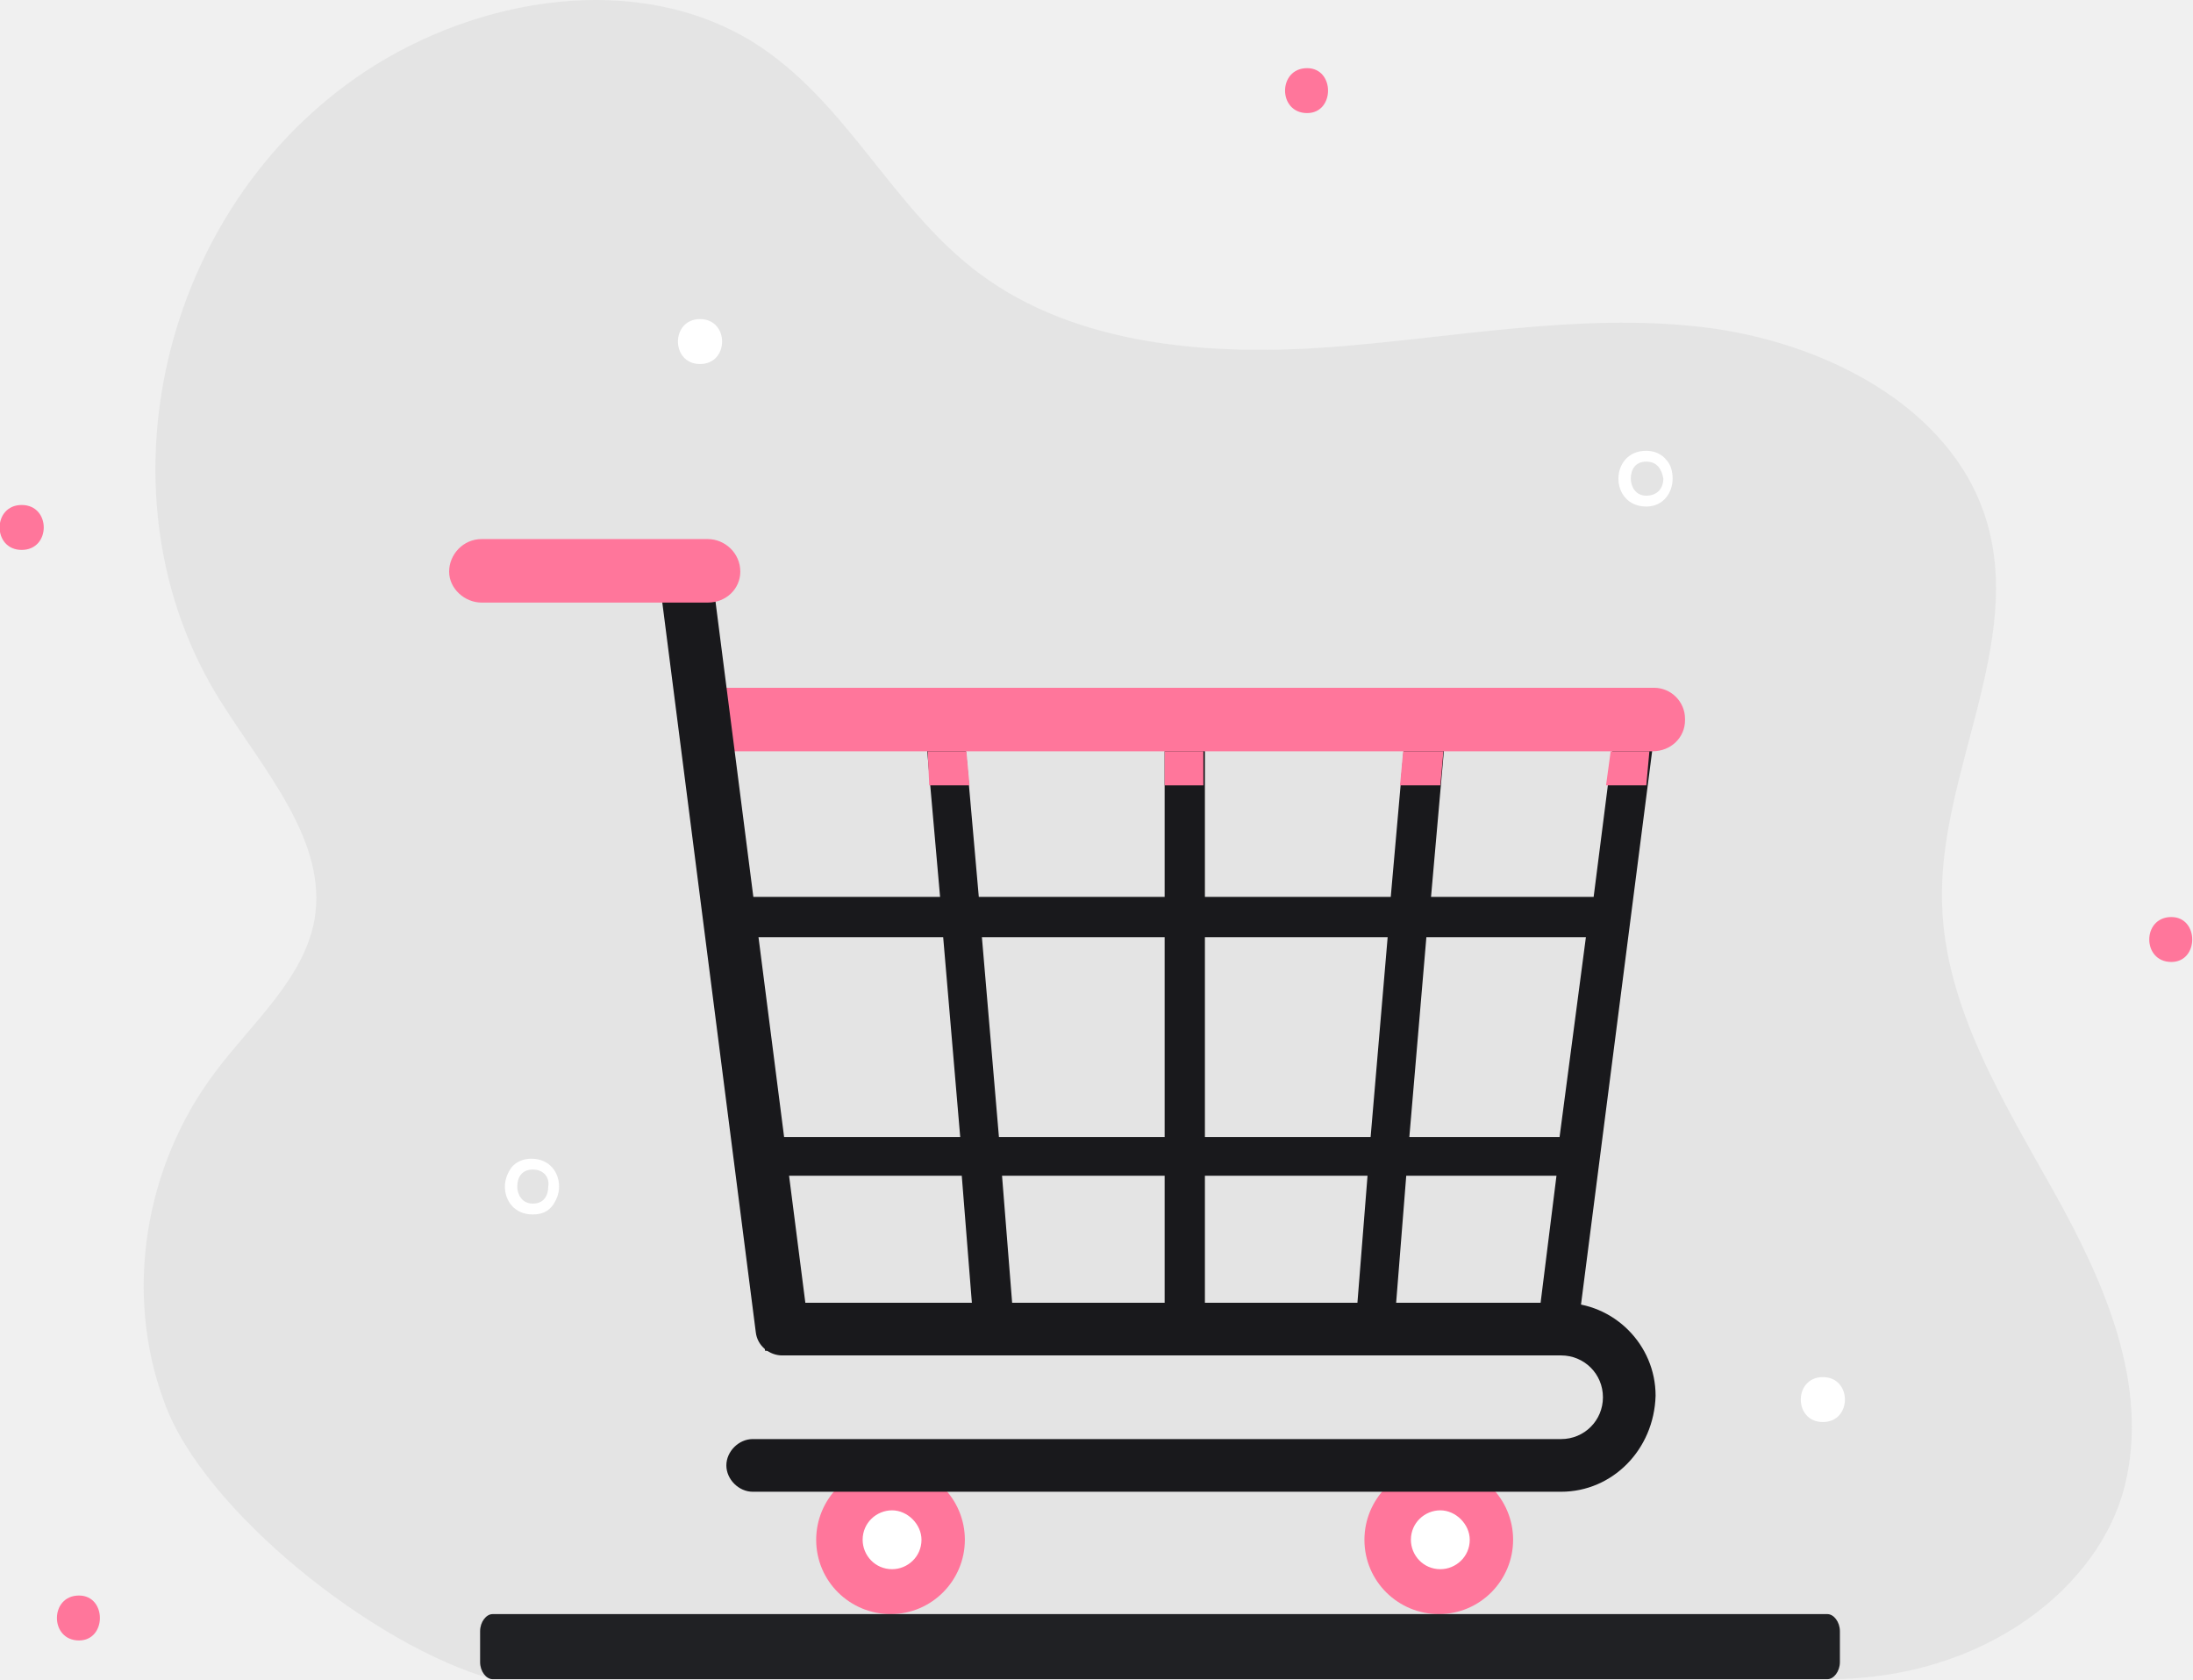
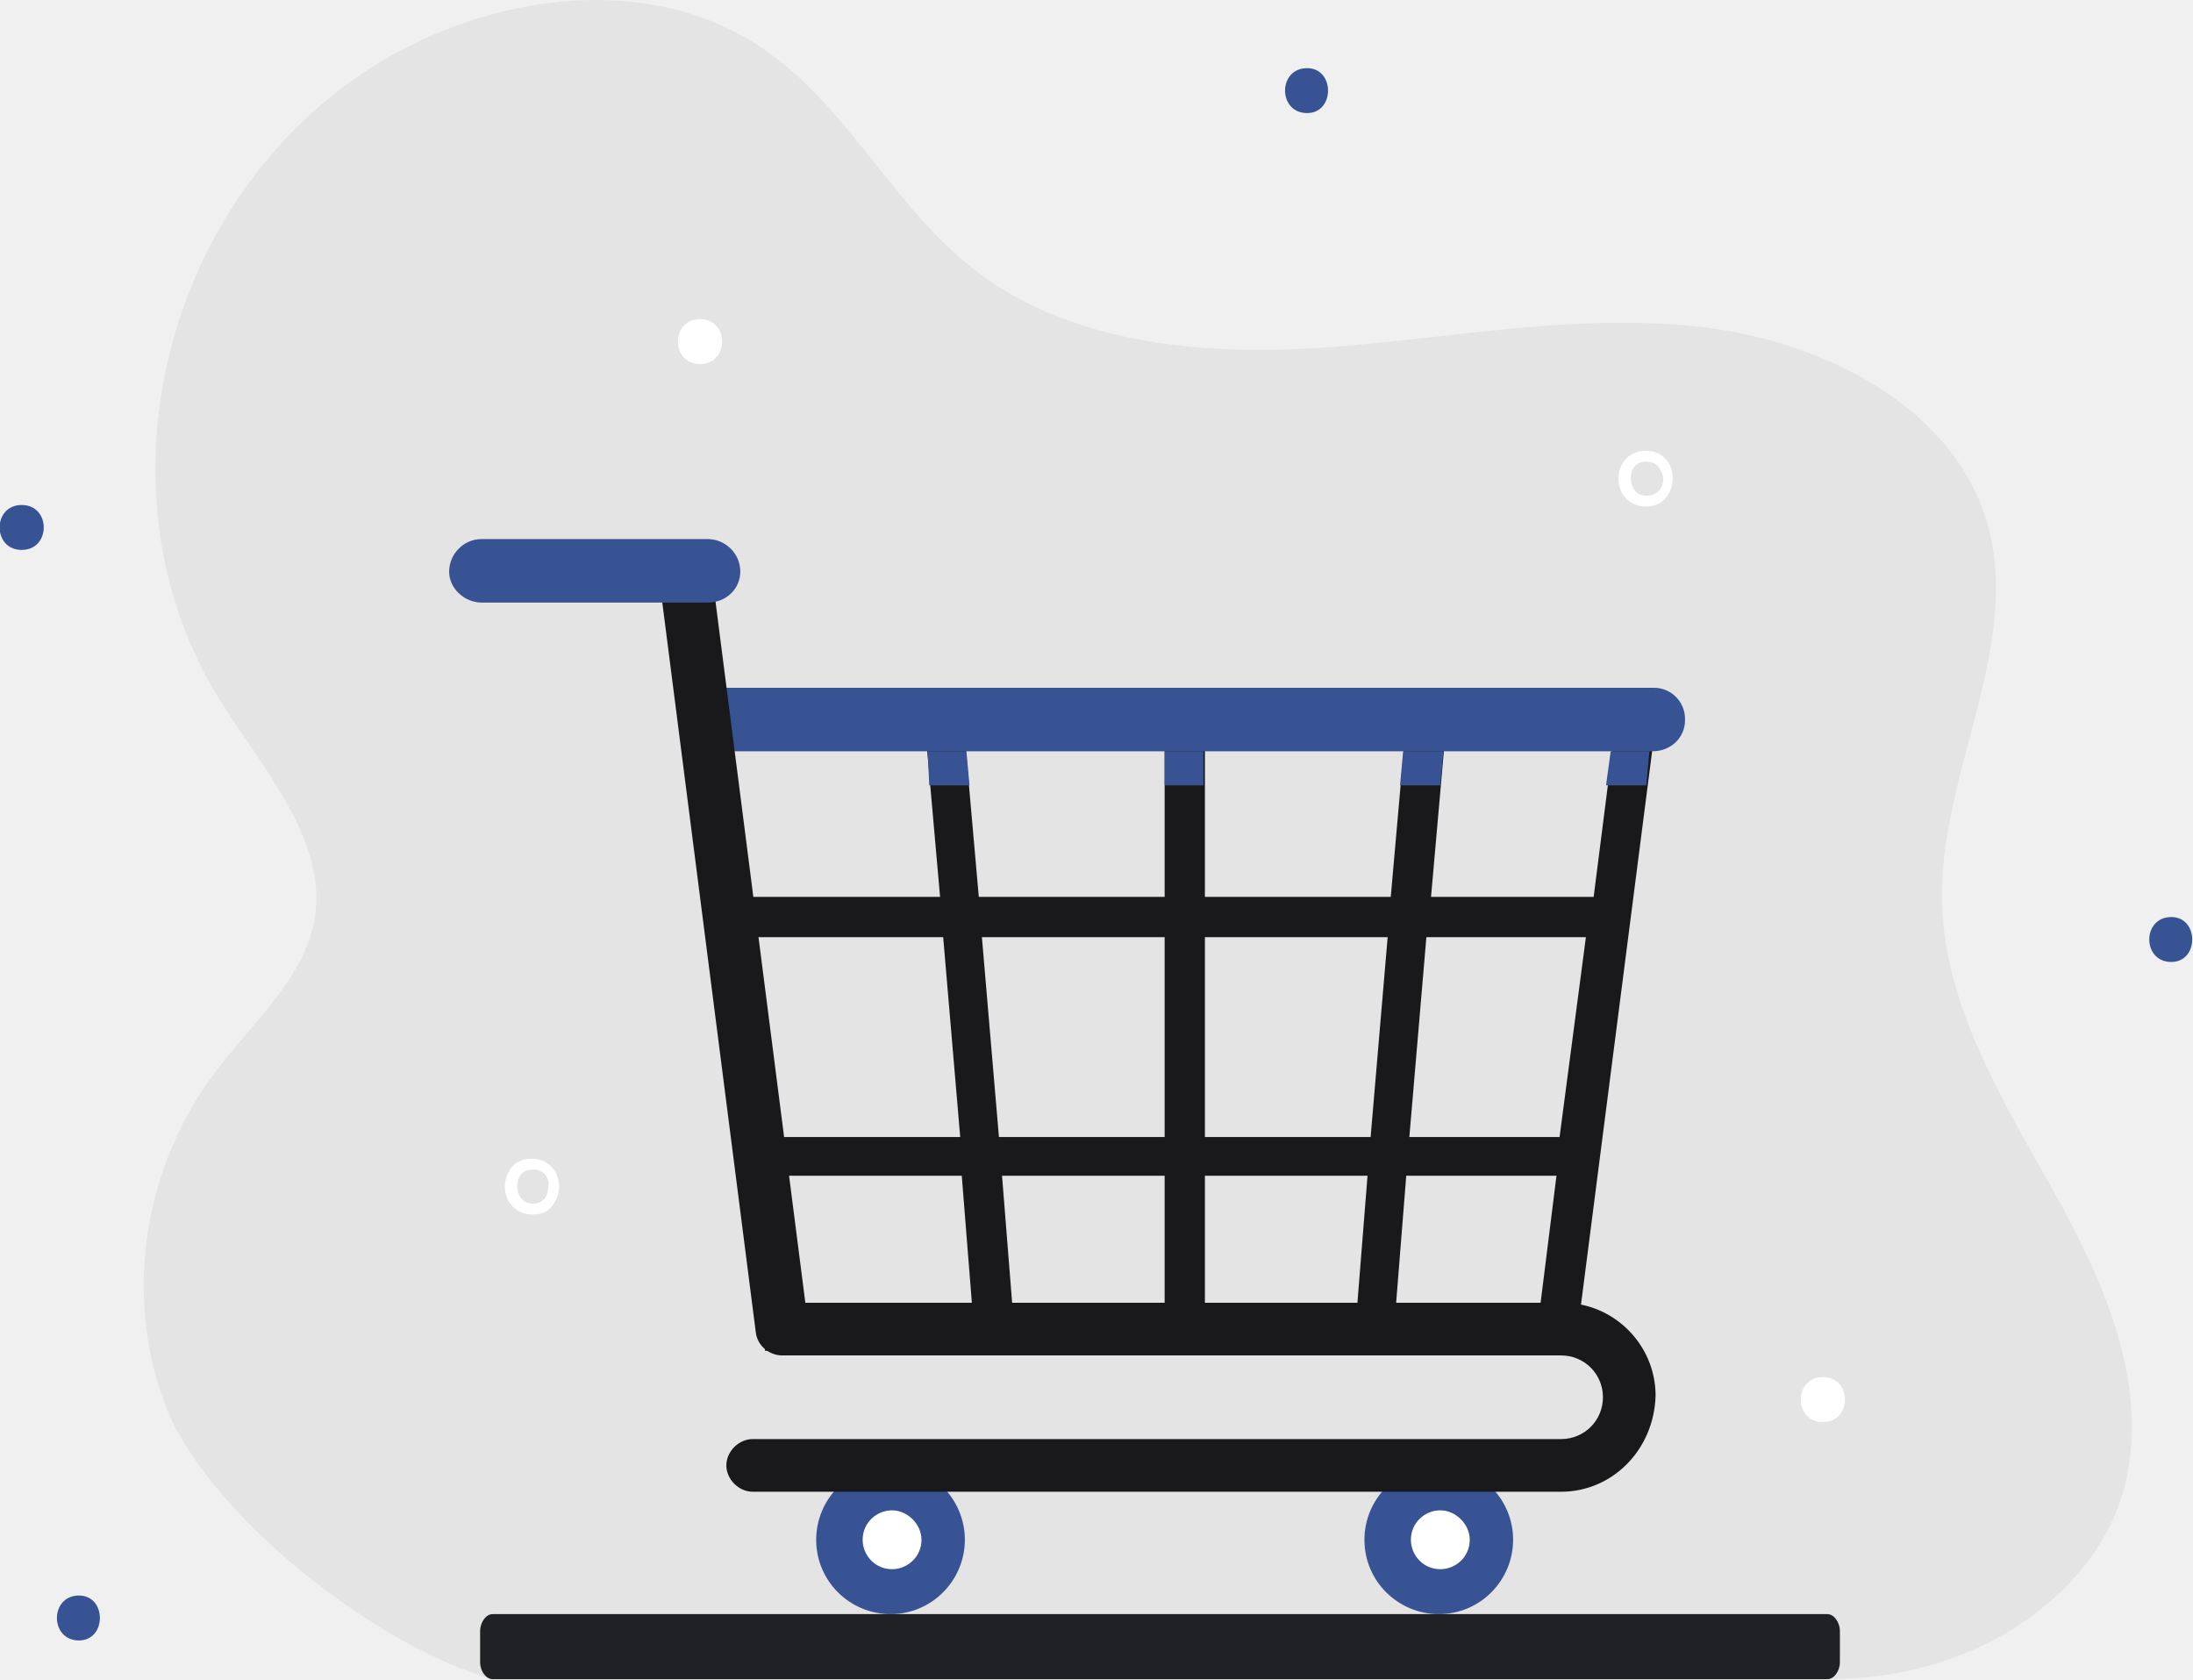
<svg xmlns="http://www.w3.org/2000/svg" width="2688" height="2058" viewBox="0 0 2688 2058" fill="none">
  <path opacity="0.1" d="M603.663 2058C459.392 2018.13 248.68 1851.06 201.222 1718.16C151.866 1585.27 176.544 1429.59 263.866 1313.78C309.426 1253.02 372.07 1199.87 385.358 1127.72C402.443 1030.9 322.714 943.565 269.561 858.132C113.9 609.425 195.527 254.401 448.002 87.331C586.578 -3.798 780.205 -36.073 922.578 51.259C1038.37 123.403 1093.43 256.299 1201.63 336.037C1319.32 423.37 1482.58 436.659 1632.54 425.268C1782.51 413.877 1934.37 383.501 2084.34 400.587C2234.31 417.674 2389.97 497.412 2433.63 634.106C2482.98 787.886 2374.78 949.261 2380.48 1108.74C2384.27 1234.04 2454.51 1347.95 2517.15 1459.96C2579.8 1571.98 2634.85 1697.28 2604.48 1820.68C2574.1 1944.09 2433.63 2058 2241.9 2058" fill="#7A7D7C" />
-   <path d="M1182.65 1887.13C1182.65 1936.49 1142.78 1978.26 1091.53 1978.26C1042.17 1978.26 1000.41 1938.39 1000.41 1887.13C1000.41 1837.77 1040.27 1796 1091.53 1796C1142.78 1796 1182.65 1837.77 1182.65 1887.13Z" fill="#FF769B" />
+   <path d="M1182.65 1887.13C1182.65 1936.49 1142.78 1978.26 1091.53 1978.26C1042.17 1978.26 1000.41 1938.39 1000.41 1887.13C1000.41 1837.77 1040.27 1796 1091.53 1796C1142.78 1796 1182.65 1837.77 1182.65 1887.13Z" fill="#385393" />
  <path d="M1129.49 1887.13C1129.49 1908.01 1112.41 1923.2 1093.43 1923.2C1072.55 1923.2 1057.36 1906.12 1057.36 1887.13C1057.36 1866.25 1074.44 1851.06 1093.43 1851.06C1112.41 1851.06 1129.49 1868.15 1129.49 1887.13Z" fill="white" />
-   <path d="M1854.65 1887.13C1854.65 1936.49 1814.78 1978.26 1763.53 1978.26C1714.17 1978.26 1672.41 1938.39 1672.41 1887.13C1672.41 1837.77 1712.27 1796 1763.53 1796C1814.78 1796 1854.65 1837.77 1854.65 1887.13Z" fill="#FF769B" />
+   <path d="M1854.65 1887.13C1854.65 1936.49 1814.78 1978.26 1763.53 1978.26C1714.17 1978.26 1672.41 1938.39 1672.41 1887.13C1672.41 1837.77 1712.27 1796 1763.53 1796C1814.78 1796 1854.65 1837.77 1854.65 1887.13Z" fill="#385393" />
  <path d="M1801.5 1887.13C1801.5 1908.01 1784.41 1923.2 1765.43 1923.2C1744.55 1923.2 1729.36 1906.12 1729.36 1887.13C1729.36 1866.25 1746.44 1851.06 1765.43 1851.06C1784.41 1851.06 1801.5 1868.15 1801.5 1887.13Z" fill="white" />
  <path d="M835.258 858.129L937.766 1655.51H1930.58L2033.09 858.129H835.258ZM920.682 1148.6H1156.07L1176.95 1393.51H951.054L920.682 1148.6ZM1203.53 1148.6H1427.53V1393.51H1224.41L1203.53 1148.6ZM1427.53 1099.24H1199.73L1182.65 905.592H1427.53V1099.24ZM1476.88 905.592H1721.77L1704.68 1099.24H1476.88V905.592ZM1427.53 1440.98V1608.05H1241.5L1228.21 1440.98H1427.53ZM1476.88 1440.98H1676.21L1662.92 1608.05H1476.88V1440.98ZM1476.88 1393.51V1148.6H1700.88L1680 1393.51H1476.88ZM1748.34 1148.6H1943.87L1911.6 1393.51H1727.46L1748.34 1148.6ZM1754.04 1099.24L1771.12 905.592H1978.04L1953.36 1099.24H1754.04ZM1135.19 905.592L1152.27 1099.24H914.987L890.309 905.592H1135.19ZM956.749 1440.98H1178.85L1192.14 1608.05H979.529L956.749 1440.98ZM1710.38 1608.05L1723.66 1440.98H1907.8L1886.92 1608.05H1710.38Z" fill="#19191C" />
-   <path d="M2025.5 920.781H878.919C858.038 920.781 840.953 903.694 840.953 882.81V880.912C840.953 860.028 858.038 842.941 878.919 842.941H2027.39C2048.28 842.941 2065.36 860.028 2065.36 880.912V882.81C2065.36 903.694 2048.28 920.781 2025.5 920.781Z" fill="#FF769B" />
+   <path d="M2025.5 920.781H878.919C858.038 920.781 840.953 903.694 840.953 882.81V880.912C840.953 860.028 858.038 842.941 878.919 842.941H2027.39C2048.28 842.941 2065.36 860.028 2065.36 880.912V882.81C2065.36 903.694 2048.28 920.781 2025.5 920.781Z" fill="#385393" />
  <path d="M1913.5 1828.28H922.58C905.495 1828.28 890.309 1813.09 890.309 1796C890.309 1778.91 905.495 1763.73 922.58 1763.73H1913.5C1941.97 1763.73 1964.75 1740.94 1964.75 1712.47C1964.75 1683.99 1941.97 1661.21 1913.5 1661.21H958.648C943.461 1661.21 928.275 1649.81 926.376 1632.73L810.58 729.03H586.58C569.495 729.03 554.309 713.842 554.309 696.755C554.309 679.669 569.495 664.48 586.58 664.48H839.054C854.241 664.48 869.427 675.872 871.326 692.958L987.122 1596.66H1915.39C1978.04 1596.66 2029.29 1647.92 2029.29 1710.57C2027.39 1777.02 1976.14 1828.28 1913.5 1828.28Z" fill="#19191C" />
-   <path d="M867.529 738.523H590.376C569.495 738.523 550.512 721.436 550.512 700.553C550.512 679.669 567.596 660.684 590.376 660.684H867.529C888.41 660.684 907.393 677.77 907.393 700.553C907.393 721.436 890.308 738.523 867.529 738.523Z" fill="#FF769B" />
-   <path d="M1137.09 920.781L1138.99 962.549H1188.34L1184.55 920.781H1137.09Z" fill="#FF769B" />
-   <path d="M2021.7 920.781H1974.24L1968.55 962.549H2017.9L2021.7 920.781Z" fill="#FF769B" />
-   <path d="M1474.99 920.781H1427.53V962.549H1474.99V920.781Z" fill="#FF769B" />
-   <path d="M1769.23 920.781H1719.87L1716.07 962.549H1765.43L1769.23 920.781Z" fill="#FF769B" />
+   <path d="M867.529 738.523H590.376C569.495 738.523 550.512 721.436 550.512 700.553C550.512 679.669 567.596 660.684 590.376 660.684H867.529C888.41 660.684 907.393 677.77 907.393 700.553C907.393 721.436 890.308 738.523 867.529 738.523Z" fill="#385393" />
+   <path d="M1137.09 920.781L1138.99 962.549H1188.34L1184.55 920.781H1137.09Z" fill="#385393" />
+   <path d="M2021.7 920.781H1974.24L1968.55 962.549H2017.9L2021.7 920.781Z" fill="#385393" />
+   <path d="M1474.99 920.781H1427.53V962.549H1474.99V920.781Z" fill="#385393" />
+   <path d="M1769.23 920.781H1719.87L1716.07 962.549H1765.43L1769.23 920.781Z" fill="#385393" />
  <path d="M2240 1978.26H603.663C596.07 1978.26 588.477 1987.75 588.477 1999.15V2037.12C588.477 2048.51 596.07 2058 603.663 2058H2240C2247.6 2058 2255.19 2048.51 2255.19 2037.12V1999.15C2255.19 1987.75 2247.6 1978.26 2240 1978.26Z" fill="#202124" />
  <path d="M2234.31 1687.79C2198.24 1687.79 2198.24 1742.84 2234.31 1742.84C2270.38 1742.84 2270.38 1687.79 2234.31 1687.79Z" fill="white" />
  <path d="M2017.9 620.816C1995.12 620.816 1983.73 603.729 1983.73 586.642C1983.73 569.555 1995.12 552.469 2017.9 552.469C2027.39 552.469 2036.88 556.266 2042.58 563.86C2048.27 569.555 2050.17 579.048 2050.17 586.642C2050.17 603.729 2038.78 620.816 2017.9 620.816ZM2017.9 565.758C2004.61 565.758 1998.92 575.251 1998.92 586.642C1998.92 596.135 2004.61 607.526 2017.9 607.526C2023.59 607.526 2029.29 605.627 2033.09 601.83C2036.88 598.033 2038.78 592.338 2038.78 586.642C2036.88 575.251 2031.19 565.758 2017.9 565.758Z" fill="white" />
  <path d="M858.035 391.094C821.967 391.094 821.967 446.151 858.035 446.151C894.103 446.151 894.103 391.094 858.035 391.094Z" fill="white" />
  <path d="M653.017 1488.44C630.238 1488.44 618.848 1471.35 618.848 1454.27C618.848 1444.77 622.644 1437.18 626.441 1431.48C632.136 1423.89 641.627 1420.09 651.119 1420.09C673.899 1420.09 685.288 1437.18 685.288 1454.27C685.288 1463.76 681.492 1471.35 677.695 1477.05C672 1484.64 664.407 1488.44 653.017 1488.44ZM653.017 1433.38C639.729 1433.38 634.034 1442.88 634.034 1454.27C634.034 1463.76 639.729 1475.15 653.017 1475.15C666.305 1475.15 672 1465.66 672 1454.27C673.899 1442.88 666.305 1433.38 653.017 1433.38Z" fill="white" />
-   <path d="M2661.43 1123.93C2625.36 1123.93 2625.36 1178.98 2661.43 1178.98C2695.6 1178.98 2695.6 1123.93 2661.43 1123.93Z" fill="#FF769B" />
-   <path d="M1602.17 83.535C1566.1 83.535 1566.1 138.592 1602.17 138.592C1636.34 138.592 1636.34 83.535 1602.17 83.535Z" fill="#FF769B" />
-   <path d="M26.578 618.918C-9.49 618.918 -9.49 673.975 26.578 673.975C62.646 673.975 62.646 618.918 26.578 618.918Z" fill="#FF769B" />
-   <path d="M96.817 1955.48C60.749 1955.48 60.749 2010.53 96.817 2010.53C130.986 2010.53 130.986 1955.48 96.817 1955.48Z" fill="#FF769B" />
+   <path d="M2661.43 1123.93C2625.36 1123.93 2625.36 1178.98 2661.43 1178.98C2695.6 1178.98 2695.6 1123.93 2661.43 1123.93Z" fill="#385393" />
+   <path d="M1602.17 83.535C1566.1 83.535 1566.1 138.592 1602.17 138.592C1636.34 138.592 1636.34 83.535 1602.17 83.535Z" fill="#385393" />
+   <path d="M26.578 618.918C-9.49 618.918 -9.49 673.975 26.578 673.975C62.646 673.975 62.646 618.918 26.578 618.918Z" fill="#385393" />
+   <path d="M96.817 1955.48C60.749 1955.48 60.749 2010.53 96.817 2010.53C130.986 2010.53 130.986 1955.48 96.817 1955.48Z" fill="#385393" />
</svg>
